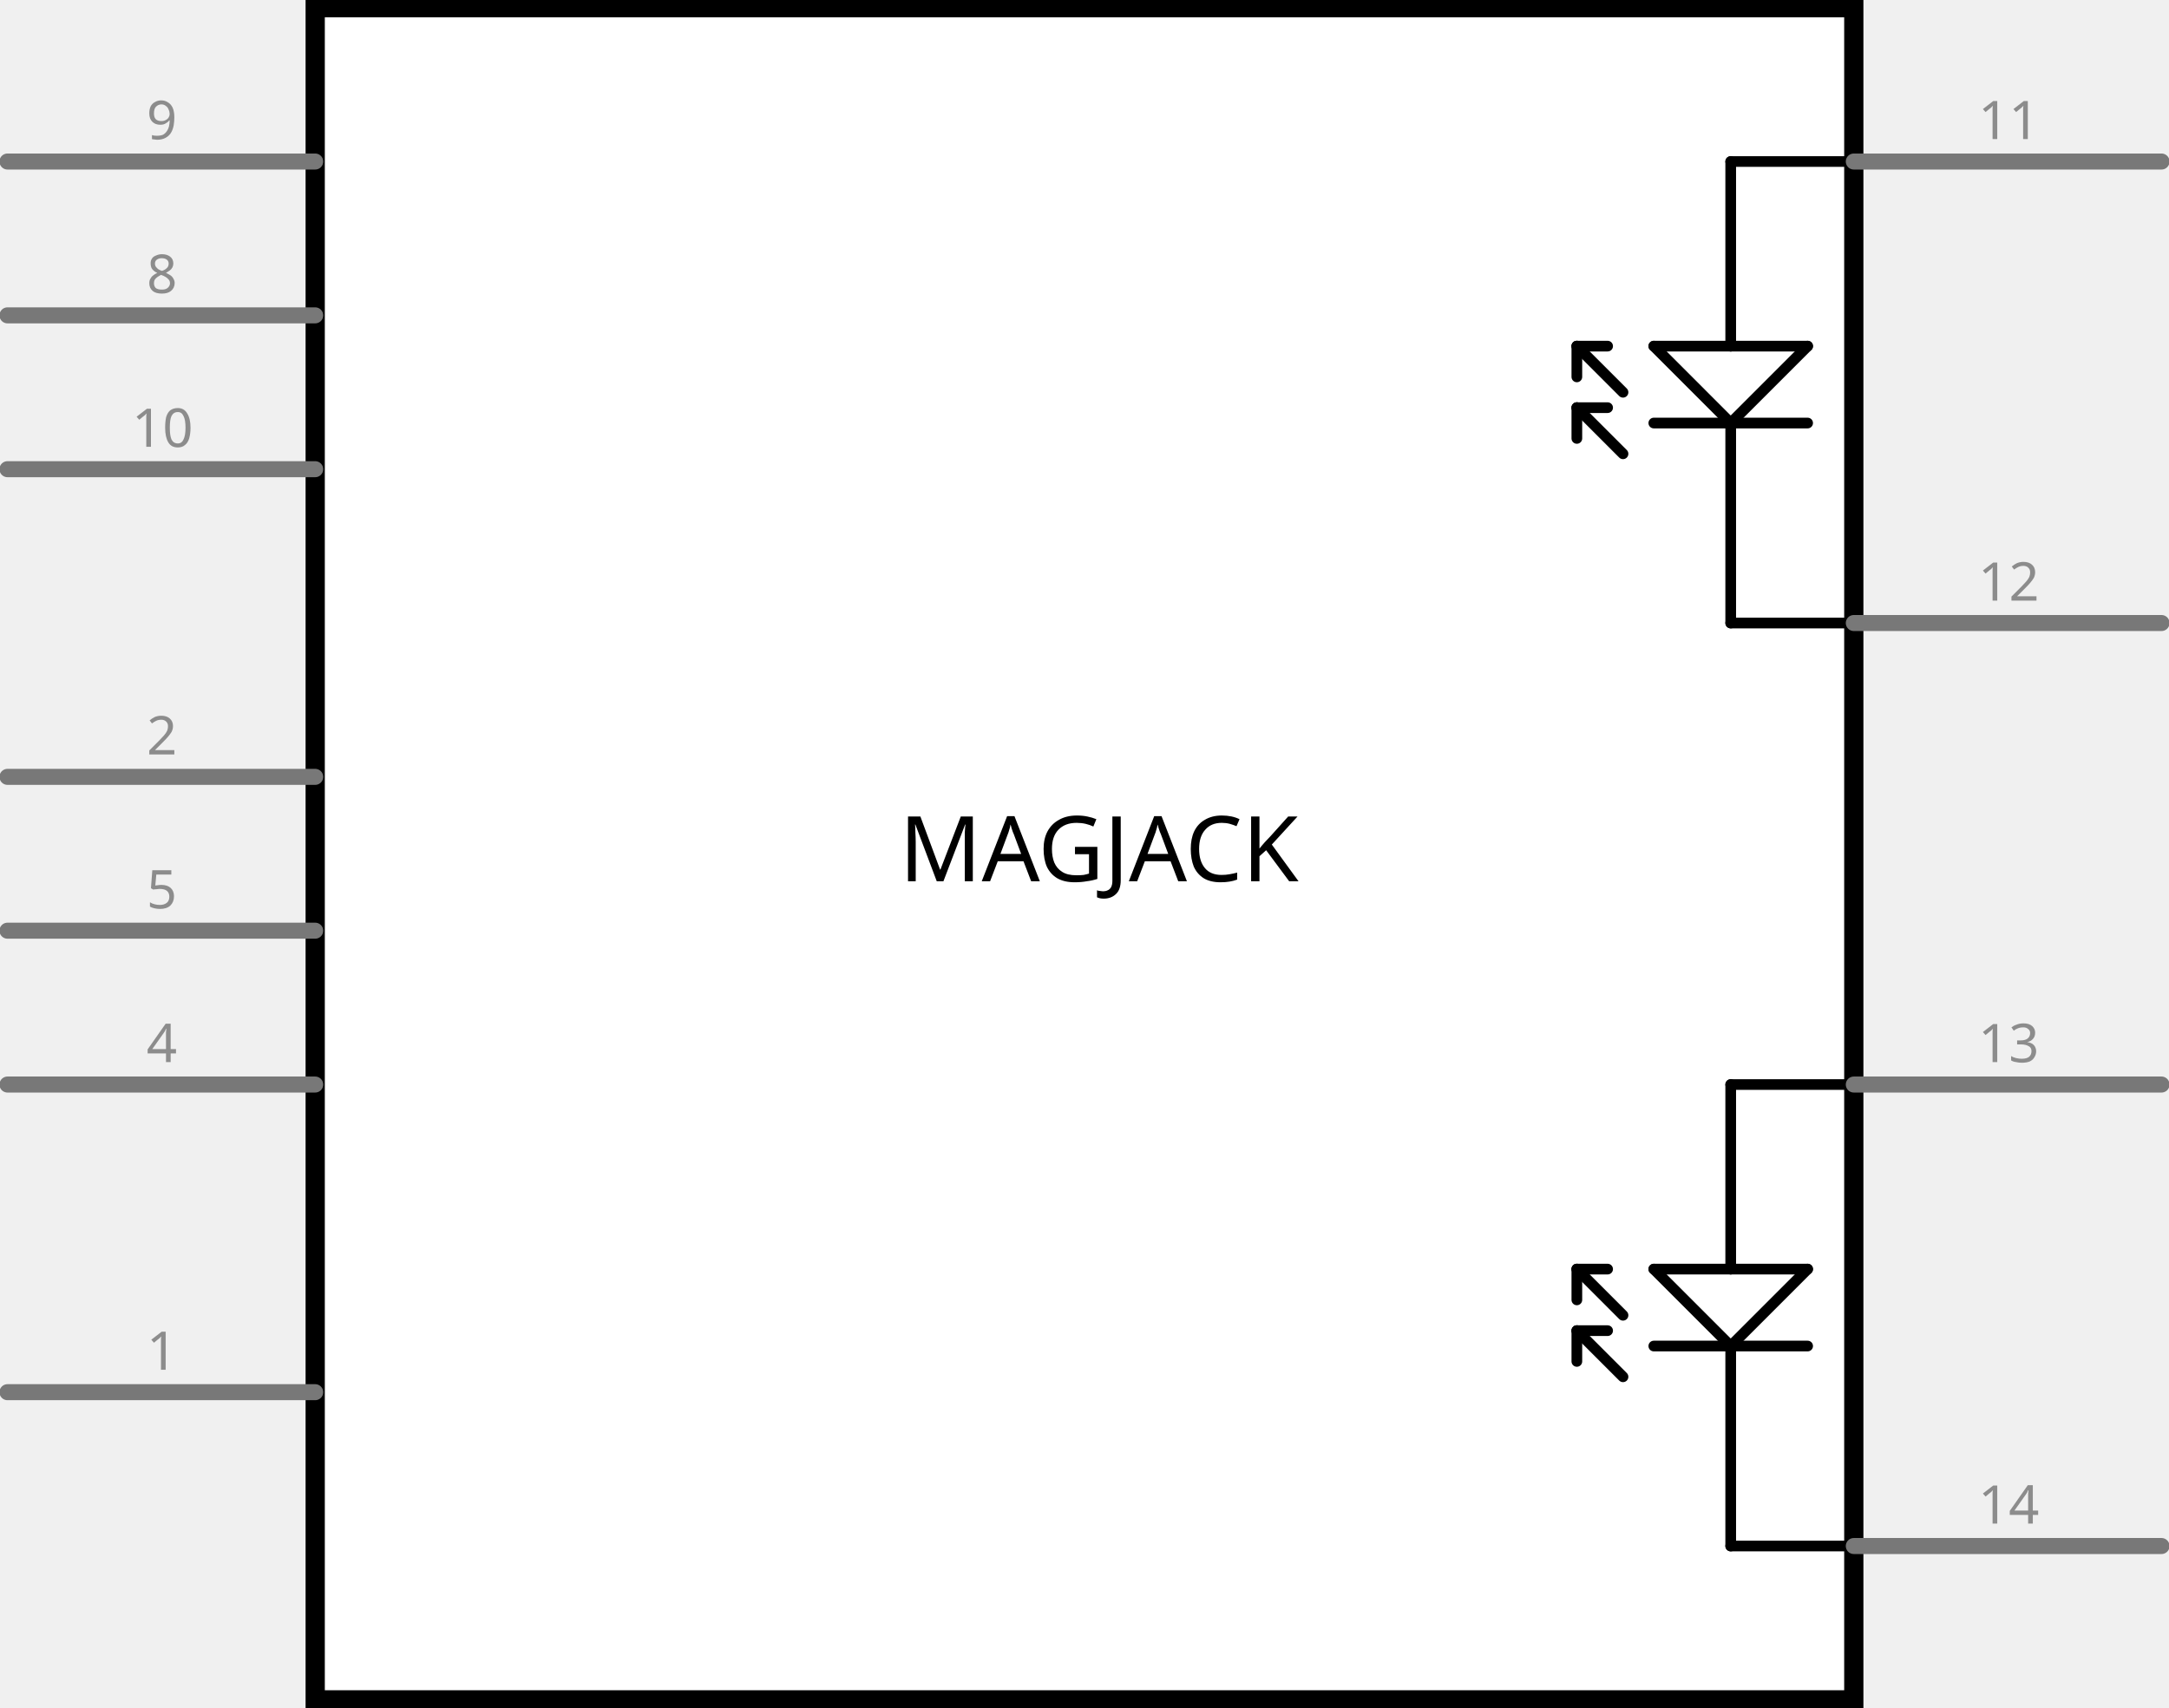
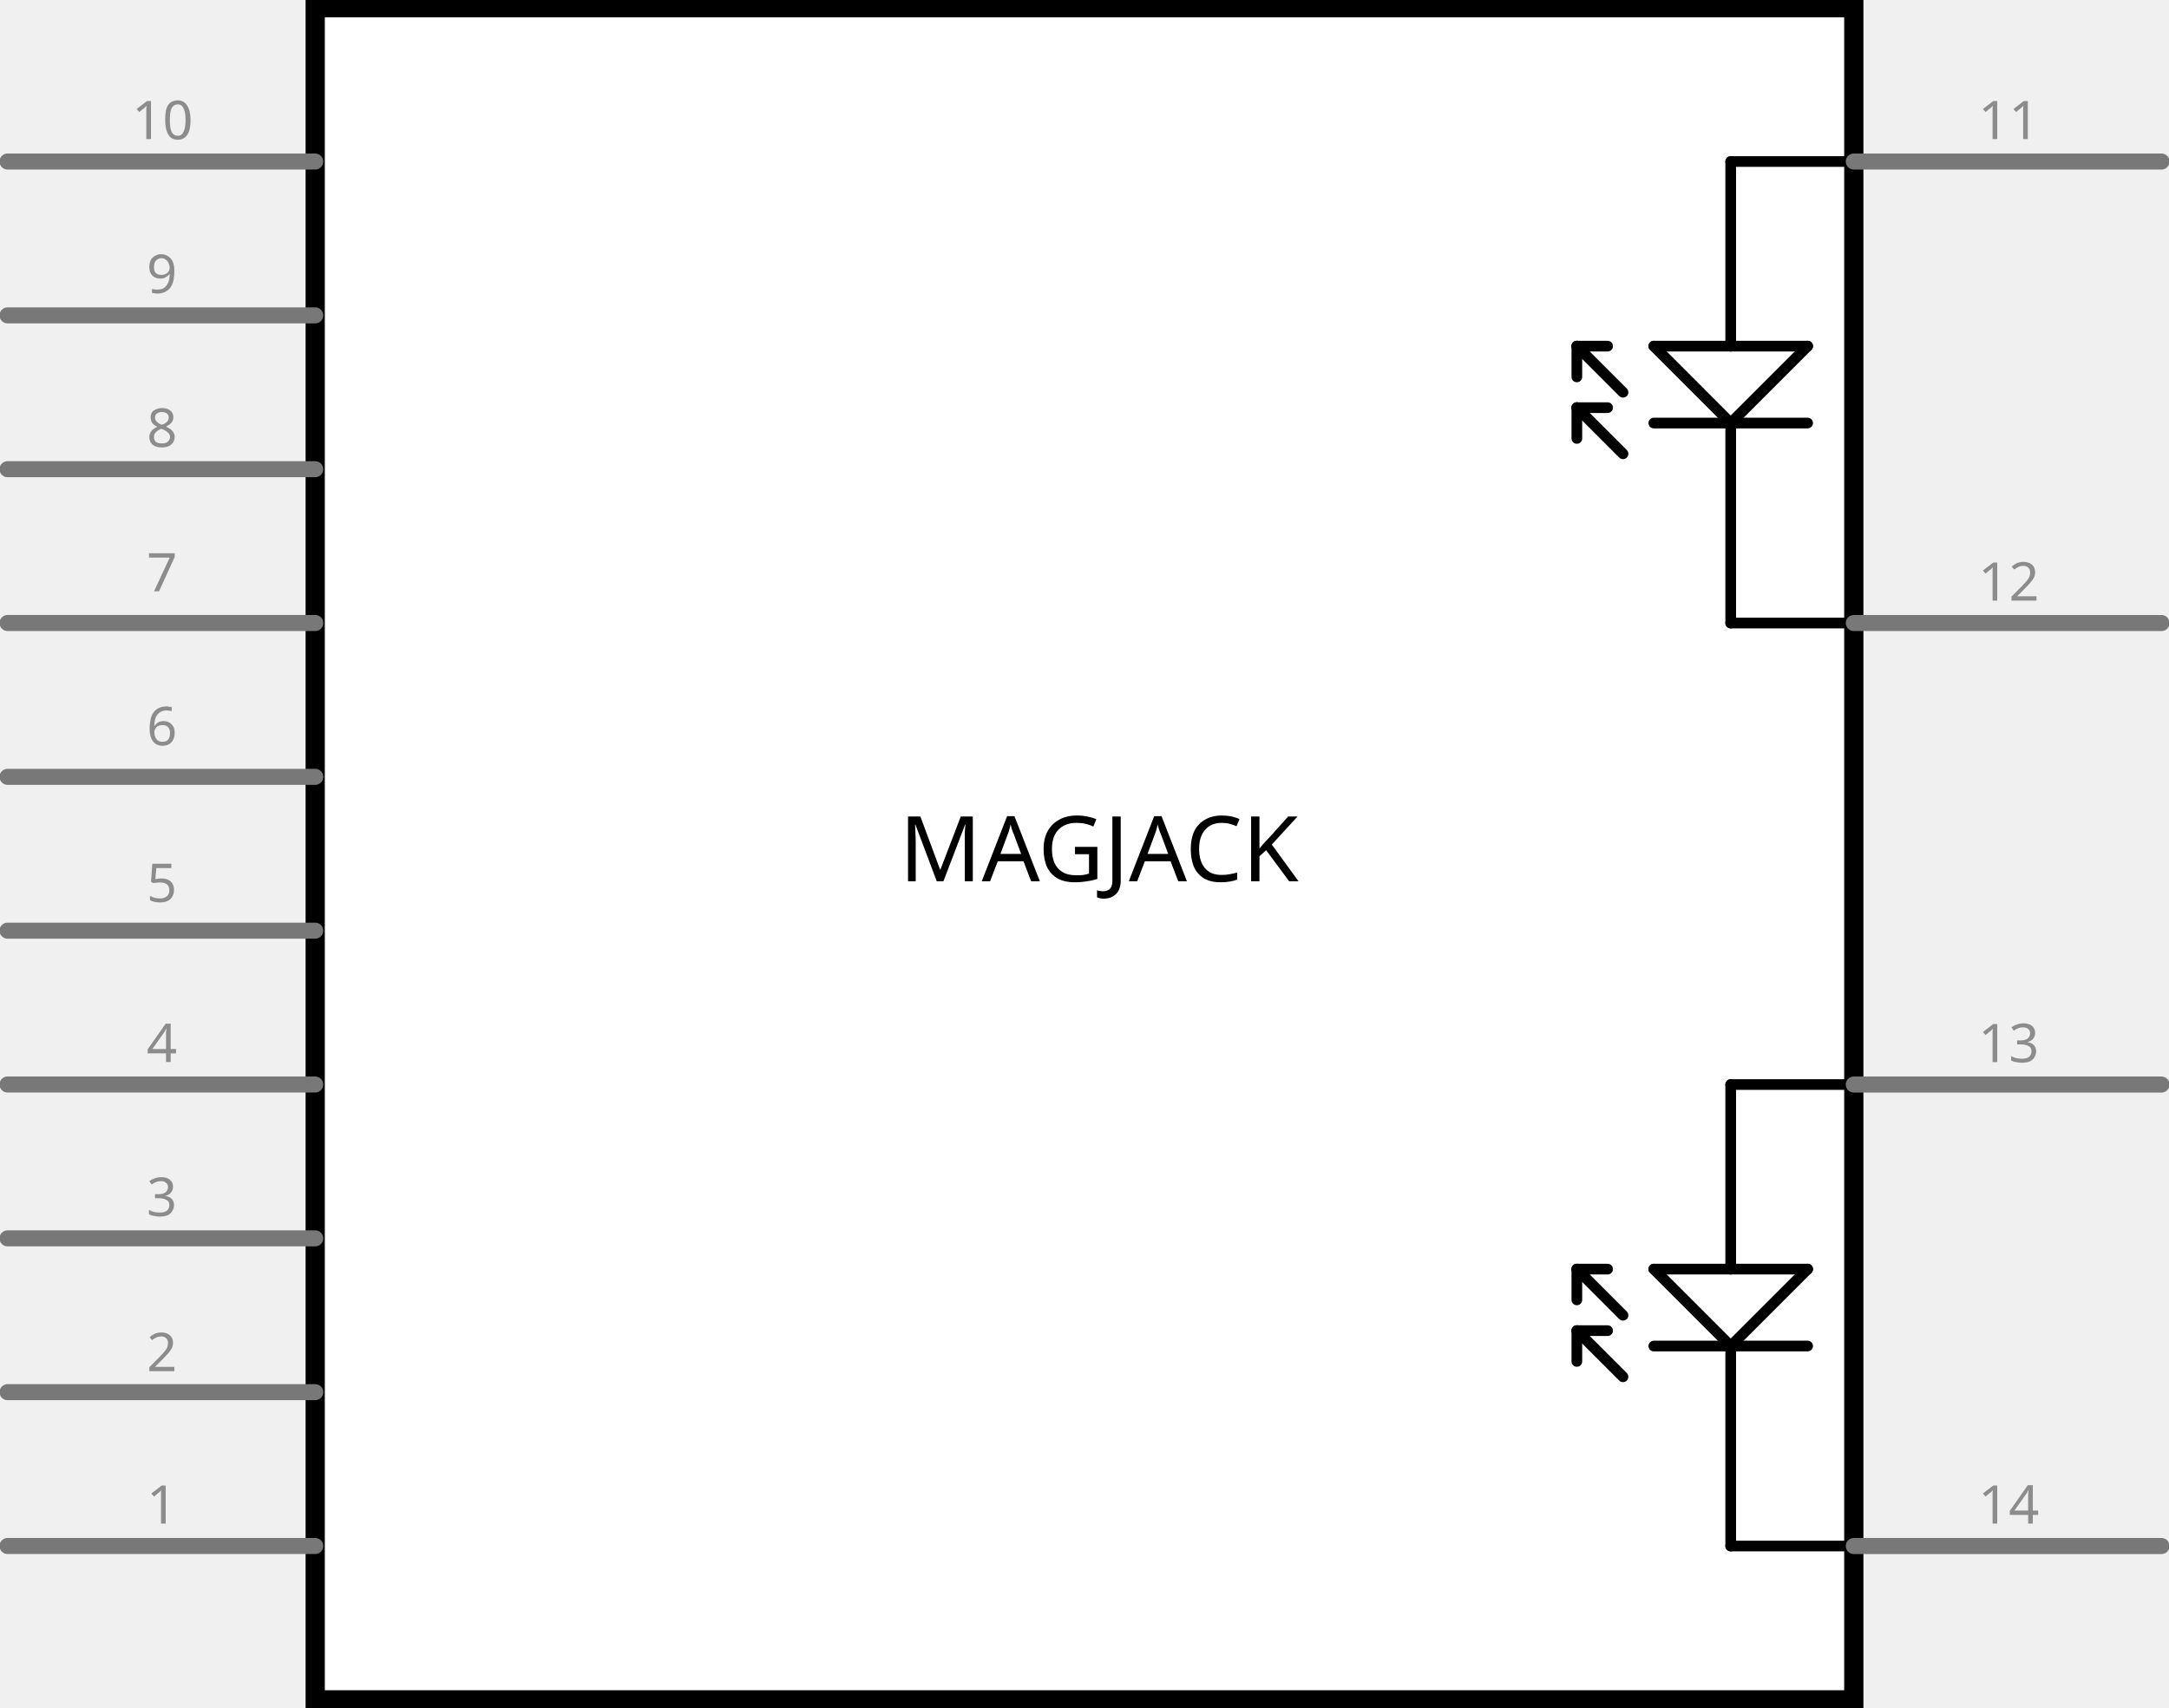
<svg xmlns="http://www.w3.org/2000/svg" version="1.1" id="Layer_1" x="0px" y="0px" width="101.5px" height="79.92px" viewBox="0 0 101.5 79.92" enable-background="new 0 0 101.5 79.92" xml:space="preserve">
  <g id="schematic">
    <rect x="14.75" y="0.36" fill="#FFFFFF" stroke="#000000" stroke-width="0.9" stroke-linecap="round" width="72" height="79.2" />
    <line fill="none" stroke="#000000" stroke-width="0.5" stroke-linecap="round" x1="86.75" y1="7.56" x2="80.99" y2="7.56" />
    <line fill="none" stroke="#000000" stroke-width="0.5" stroke-linecap="round" x1="80.99" y1="7.56" x2="80.99" y2="16.2" />
    <line fill="none" stroke="#000000" stroke-width="0.5" stroke-linecap="round" x1="80.99" y1="16.2" x2="77.391" y2="16.2" />
    <line fill="none" stroke="#000000" stroke-width="0.5" stroke-linecap="round" x1="77.391" y1="16.2" x2="80.99" y2="19.8" />
    <line fill="none" stroke="#000000" stroke-width="0.5" stroke-linecap="round" x1="80.99" y1="19.8" x2="84.59" y2="16.2" />
    <line fill="none" stroke="#000000" stroke-width="0.5" stroke-linecap="round" x1="84.59" y1="16.2" x2="80.99" y2="16.2" />
    <line fill="none" stroke="#000000" stroke-width="0.5" stroke-linecap="round" x1="80.99" y1="19.8" x2="84.59" y2="19.8" />
    <line fill="none" stroke="#000000" stroke-width="0.5" stroke-linecap="round" x1="77.391" y1="19.8" x2="80.99" y2="19.8" />
    <line fill="none" stroke="#000000" stroke-width="0.5" stroke-linecap="round" x1="80.99" y1="19.8" x2="80.99" y2="29.16" />
    <line fill="none" stroke="#000000" stroke-width="0.5" stroke-linecap="round" x1="80.99" y1="29.16" x2="86.75" y2="29.16" />
    <line fill="none" stroke="#000000" stroke-width="0.5" stroke-linecap="round" x1="86.75" y1="50.761" x2="80.99" y2="50.761" />
    <line fill="none" stroke="#000000" stroke-width="0.5" stroke-linecap="round" x1="80.99" y1="50.761" x2="80.99" y2="59.399" />
    <line fill="none" stroke="#000000" stroke-width="0.5" stroke-linecap="round" x1="80.99" y1="59.399" x2="77.391" y2="59.399" />
    <line fill="none" stroke="#000000" stroke-width="0.5" stroke-linecap="round" x1="77.391" y1="59.399" x2="80.99" y2="63" />
    <line fill="none" stroke="#000000" stroke-width="0.5" stroke-linecap="round" x1="80.99" y1="63" x2="84.59" y2="59.399" />
    <line fill="none" stroke="#000000" stroke-width="0.5" stroke-linecap="round" x1="84.59" y1="59.399" x2="80.99" y2="59.399" />
    <line fill="none" stroke="#000000" stroke-width="0.5" stroke-linecap="round" x1="80.99" y1="63" x2="84.59" y2="63" />
    <line fill="none" stroke="#000000" stroke-width="0.5" stroke-linecap="round" x1="77.391" y1="63" x2="80.99" y2="63" />
    <line fill="none" stroke="#000000" stroke-width="0.5" stroke-linecap="round" x1="80.99" y1="63" x2="80.99" y2="72.36" />
    <line fill="none" stroke="#000000" stroke-width="0.5" stroke-linecap="round" x1="80.99" y1="72.36" x2="86.75" y2="72.36" />
    <line fill="none" stroke="#000000" stroke-width="0.5" stroke-linecap="round" x1="75.95" y1="18.36" x2="73.79" y2="16.2" />
    <line fill="none" stroke="#000000" stroke-width="0.5" stroke-linecap="round" x1="73.79" y1="17.64" x2="73.79" y2="16.2" />
    <line fill="none" stroke="#000000" stroke-width="0.5" stroke-linecap="round" x1="73.79" y1="16.2" x2="75.23" y2="16.2" />
    <line fill="none" stroke="#000000" stroke-width="0.5" stroke-linecap="round" x1="75.95" y1="21.24" x2="73.79" y2="19.08" />
    <line fill="none" stroke="#000000" stroke-width="0.5" stroke-linecap="round" x1="73.79" y1="20.52" x2="73.79" y2="19.08" />
    <line fill="none" stroke="#000000" stroke-width="0.5" stroke-linecap="round" x1="73.79" y1="19.08" x2="75.23" y2="19.08" />
    <line fill="none" stroke="#000000" stroke-width="0.5" stroke-linecap="round" x1="75.95" y1="61.56" x2="73.79" y2="59.399" />
    <line fill="none" stroke="#000000" stroke-width="0.5" stroke-linecap="round" x1="73.79" y1="60.84" x2="73.79" y2="59.399" />
    <line fill="none" stroke="#000000" stroke-width="0.5" stroke-linecap="round" x1="73.79" y1="59.399" x2="75.23" y2="59.399" />
    <line fill="none" stroke="#000000" stroke-width="0.5" stroke-linecap="round" x1="75.95" y1="64.44" x2="73.79" y2="62.28" />
    <line fill="none" stroke="#000000" stroke-width="0.5" stroke-linecap="round" x1="73.79" y1="63.72" x2="73.79" y2="62.28" />
    <line fill="none" stroke="#000000" stroke-width="0.5" stroke-linecap="round" x1="73.79" y1="62.28" x2="75.23" y2="62.28" />
    <line id="connector11pin" fill="none" stroke="#787878" stroke-width="0.75" stroke-linecap="round" x1="101.15" y1="29.16" x2="86.75" y2="29.16" />
-     <rect id="connector11terminal" x="101.15" y="29.16" fill="none" width="0" height="0" />
+     <polygon id="connector11terminal" fill="none" points="101.15,29.16 101.15,29.16 101.15,29.16  " />
    <text transform="matrix(1 0 0 1 92.5723 28.1104)" fill="#8C8C8C" font-family="'DroidSans'" font-size="2.5">12</text>
    <line id="connector10pin" fill="none" stroke="#787878" stroke-width="0.75" stroke-linecap="round" x1="101.15" y1="7.56" x2="86.75" y2="7.56" />
-     <rect id="connector10terminal" x="101.15" y="7.56" fill="none" width="0" height="0" />
-     <text transform="matrix(1 0 0 1 92.5723 6.5107)" fill="#8C8C8C" font-family="'DroidSans'" font-size="2.5">11</text>
+     <polygon id="connector10terminal" fill="none" points="101.15,7.56 101.15,7.56 101.15,7.56  " />
+     <text transform="matrix(1 0 0 1 92.5723 6.5098)" fill="#8C8C8C" font-family="'DroidSans'" font-size="2.5">11</text>
    <line id="connector13pin" fill="none" stroke="#787878" stroke-width="0.75" stroke-linecap="round" x1="101.15" y1="72.36" x2="86.75" y2="72.36" />
-     <rect id="connector13terminal" x="101.15" y="72.36" fill="none" width="0" height="0" />
+     <polygon id="connector13terminal" fill="none" points="101.15,72.36 101.15,72.36 101.15,72.36  " />
    <text transform="matrix(1 0 0 1 92.5723 71.3096)" fill="#8C8C8C" font-family="'DroidSans'" font-size="2.5">14</text>
    <line id="connector12pin" fill="none" stroke="#787878" stroke-width="0.75" stroke-linecap="round" x1="101.15" y1="50.761" x2="86.75" y2="50.761" />
-     <rect id="connector12terminal" x="101.15" y="50.761" fill="none" width="0" height="0" />
+     <polygon id="connector12terminal" fill="none" points="101.15,50.761 101.15,50.761 101.15,50.761  " />
    <text transform="matrix(1 0 0 1 92.5723 49.71)" fill="#8C8C8C" font-family="'DroidSans'" font-size="2.5">13</text>
-     <line id="connector3pin" fill="none" stroke="#787878" stroke-width="0.75" stroke-linecap="round" x1="0.35" y1="50.761" x2="14.75" y2="50.761" />
-     <rect id="connector3terminal" x="0.35" y="50.761" fill="none" width="0" height="0" />
-     <text transform="matrix(1 0 0 1 6.8613 49.71)" fill="#8C8C8C" font-family="'DroidSans'" font-size="2.5">4</text>
-     <line id="connector4pin" fill="none" stroke="#787878" stroke-width="0.75" stroke-linecap="round" x1="0.35" y1="43.56" x2="14.75" y2="43.56" />
-     <rect id="connector4terminal" x="0.35" y="43.56" fill="none" width="0" height="0" />
-     <text transform="matrix(1 0 0 1 6.8613 42.5107)" fill="#8C8C8C" font-family="'DroidSans'" font-size="2.5">5</text>
-     <line id="connector1pin" fill="none" stroke="#787878" stroke-width="0.75" stroke-linecap="round" x1="0.35" y1="36.36" x2="14.75" y2="36.36" />
-     <rect id="connector1terminal" x="0.35" y="36.36" fill="none" width="0" height="0" />
-     <text transform="matrix(1 0 0 1 6.8613 35.3115)" fill="#8C8C8C" font-family="'DroidSans'" font-size="2.5">2</text>
-     <line id="connector9pin" fill="none" stroke="#787878" stroke-width="0.75" stroke-linecap="round" x1="0.35" y1="21.96" x2="14.75" y2="21.96" />
-     <rect id="connector9terminal" x="0.35" y="21.96" fill="none" width="0" height="0" />
-     <text transform="matrix(1 0 0 1 6.1738 20.9111)" fill="#8C8C8C" font-family="'DroidSans'" font-size="2.5">10</text>
-     <line id="connector7pin" fill="none" stroke="#787878" stroke-width="0.75" stroke-linecap="round" x1="0.35" y1="14.76" x2="14.75" y2="14.76" />
-     <rect id="connector7terminal" x="0.35" y="14.76" fill="none" width="0" height="0" />
-     <text transform="matrix(1 0 0 1 6.8613 13.71)" fill="#8C8C8C" font-family="'DroidSans'" font-size="2.5">8</text>
-     <line id="connector8pin" fill="none" stroke="#787878" stroke-width="0.75" stroke-linecap="round" x1="0.35" y1="7.56" x2="14.75" y2="7.56" />
-     <rect id="connector8terminal" x="0.35" y="7.56" fill="none" width="0" height="0" />
-     <text transform="matrix(1 0 0 1 6.8613 6.5107)" fill="#8C8C8C" font-family="'DroidSans'" font-size="2.5">9</text>
-     <line id="connector0pin" fill="none" stroke="#787878" stroke-width="0.75" stroke-linecap="round" x1="0.35" y1="65.16" x2="14.75" y2="65.16" />
-     <rect id="connector0terminal" x="0.35" y="65.16" fill="none" width="0" height="0" />
-     <text transform="matrix(1 0 0 1 6.8613 64.1104)" fill="#8C8C8C" font-family="'DroidSans'" font-size="2.5">1</text>
-     <line id="connector2pin" fill="none" x1="0.35" y1="65.16" x2="14.75" y2="65.16" />
-     <rect id="connector2terminal" x="0.35" y="65.16" fill="none" width="0" height="0" />
+     <text transform="matrix(1 0 0 1 6.8628 56.9092)" fill="#8C8C8C" font-family="'DroidSans'" font-size="2.5">3</text>
+     <line id="connector0pin" fill="none" stroke="#787878" stroke-width="0.75" stroke-linecap="round" x1="0.352" y1="72.359" x2="14.751" y2="72.359" />
+     <polygon id="connector0terminal" fill="none" points="0.352,72.359 0.352,72.359 0.352,72.359  " />
+     <line id="connector4pin" fill="none" stroke="#787878" stroke-width="0.75" stroke-linecap="round" x1="0.352" y1="43.559" x2="14.751" y2="43.559" />
+     <polygon id="connector4terminal" fill="none" points="0.352,43.559 0.352,43.559 0.352,43.559  " />
+     <line id="connector5pin" fill="none" stroke="#787878" stroke-width="0.75" stroke-linecap="round" x1="0.353" y1="36.359" x2="14.753" y2="36.359" />
+     <polygon id="connector5terminal" fill="none" points="0.353,36.359 0.353,36.359 0.353,36.359  " />
+     <line id="connector1pin" fill="none" stroke="#787878" stroke-width="0.75" stroke-linecap="round" x1="0.353" y1="65.159" x2="14.753" y2="65.159" />
+     <polygon id="connector1terminal" fill="none" points="0.353,65.159 0.353,65.159 0.353,65.159  " />
+     <line id="connector2pin" fill="none" stroke="#787878" stroke-width="0.75" stroke-linecap="round" x1="0.352" y1="57.96" x2="14.751" y2="57.96" />
+     <polygon id="connector2terminal" fill="none" points="0.352,57.96 0.352,57.96 0.352,57.96  " />
+     <line id="connector3pin" fill="none" stroke="#787878" stroke-width="0.75" stroke-linecap="round" x1="0.352" y1="50.759" x2="14.751" y2="50.759" />
+     <polygon id="connector3terminal" fill="none" points="0.352,50.759 0.352,50.759 0.352,50.759  " />
+     <text transform="matrix(1 0 0 1 6.8628 49.708)" fill="#8C8C8C" font-family="'DroidSans'" font-size="2.5">4</text>
+     <text transform="matrix(1 0 0 1 6.8628 42.208)" fill="#8C8C8C" font-family="'DroidSans'" font-size="2.5">5</text>
+     <text transform="matrix(1 0 0 1 6.8628 34.875)" fill="#8C8C8C" font-family="'DroidSans'" font-size="2.5">6</text>
+     <line id="connector6pin" fill="none" stroke="#787878" stroke-width="0.75" stroke-linecap="round" x1="0.354" y1="29.159" x2="14.754" y2="29.159" />
+     <polygon id="connector6terminal" fill="none" points="0.354,29.159 0.354,29.159 0.354,29.159  " />
+     <text transform="matrix(1 0 0 1 6.8643 27.6753)" fill="#8C8C8C" font-family="'DroidSans'" font-size="2.5">7</text>
+     <text transform="matrix(1 0 0 1 6.8628 64.1768)" fill="#8C8C8C" font-family="'DroidSans'" font-size="2.5">2</text>
+     <line id="connector9pin" fill="none" stroke="#787878" stroke-width="0.75" stroke-linecap="round" x1="0.352" y1="7.56" x2="14.751" y2="7.56" />
+     <polygon id="connector9terminal" fill="none" points="0.352,7.56 0.352,7.56 0.352,7.56  " />
+     <text transform="matrix(1 0 0 1 6.1753 6.5103)" fill="#8C8C8C" font-family="'DroidSans'" font-size="2.5">10</text>
+     <line id="connector7pin" fill="none" stroke="#787878" stroke-width="0.75" stroke-linecap="round" x1="0.352" y1="21.96" x2="14.751" y2="21.96" />
+     <polygon id="connector7terminal" fill="none" points="0.352,21.96 0.352,21.96 0.352,21.96  " />
+     <text transform="matrix(1 0 0 1 6.8628 20.9102)" fill="#8C8C8C" font-family="'DroidSans'" font-size="2.5">8</text>
+     <line id="connector8pin" fill="none" stroke="#787878" stroke-width="0.75" stroke-linecap="round" x1="0.352" y1="14.76" x2="14.751" y2="14.76" />
+     <polygon id="connector8terminal" fill="none" points="0.352,14.76 0.352,14.76 0.352,14.76  " />
+     <text transform="matrix(1 0 0 1 6.8628 13.71)" fill="#8C8C8C" font-family="'DroidSans'" font-size="2.5">9</text>
+     <text transform="matrix(1 0 0 1 6.8628 71.3096)" fill="#8C8C8C" font-family="'DroidSans'" font-size="2.5">1</text>
    <text id="label_3_" transform="matrix(1 0 0 1 42.0859 41.2471)" font-family="'DroidSans'" font-size="4.25">MAGJACK</text>
  </g>
</svg>
